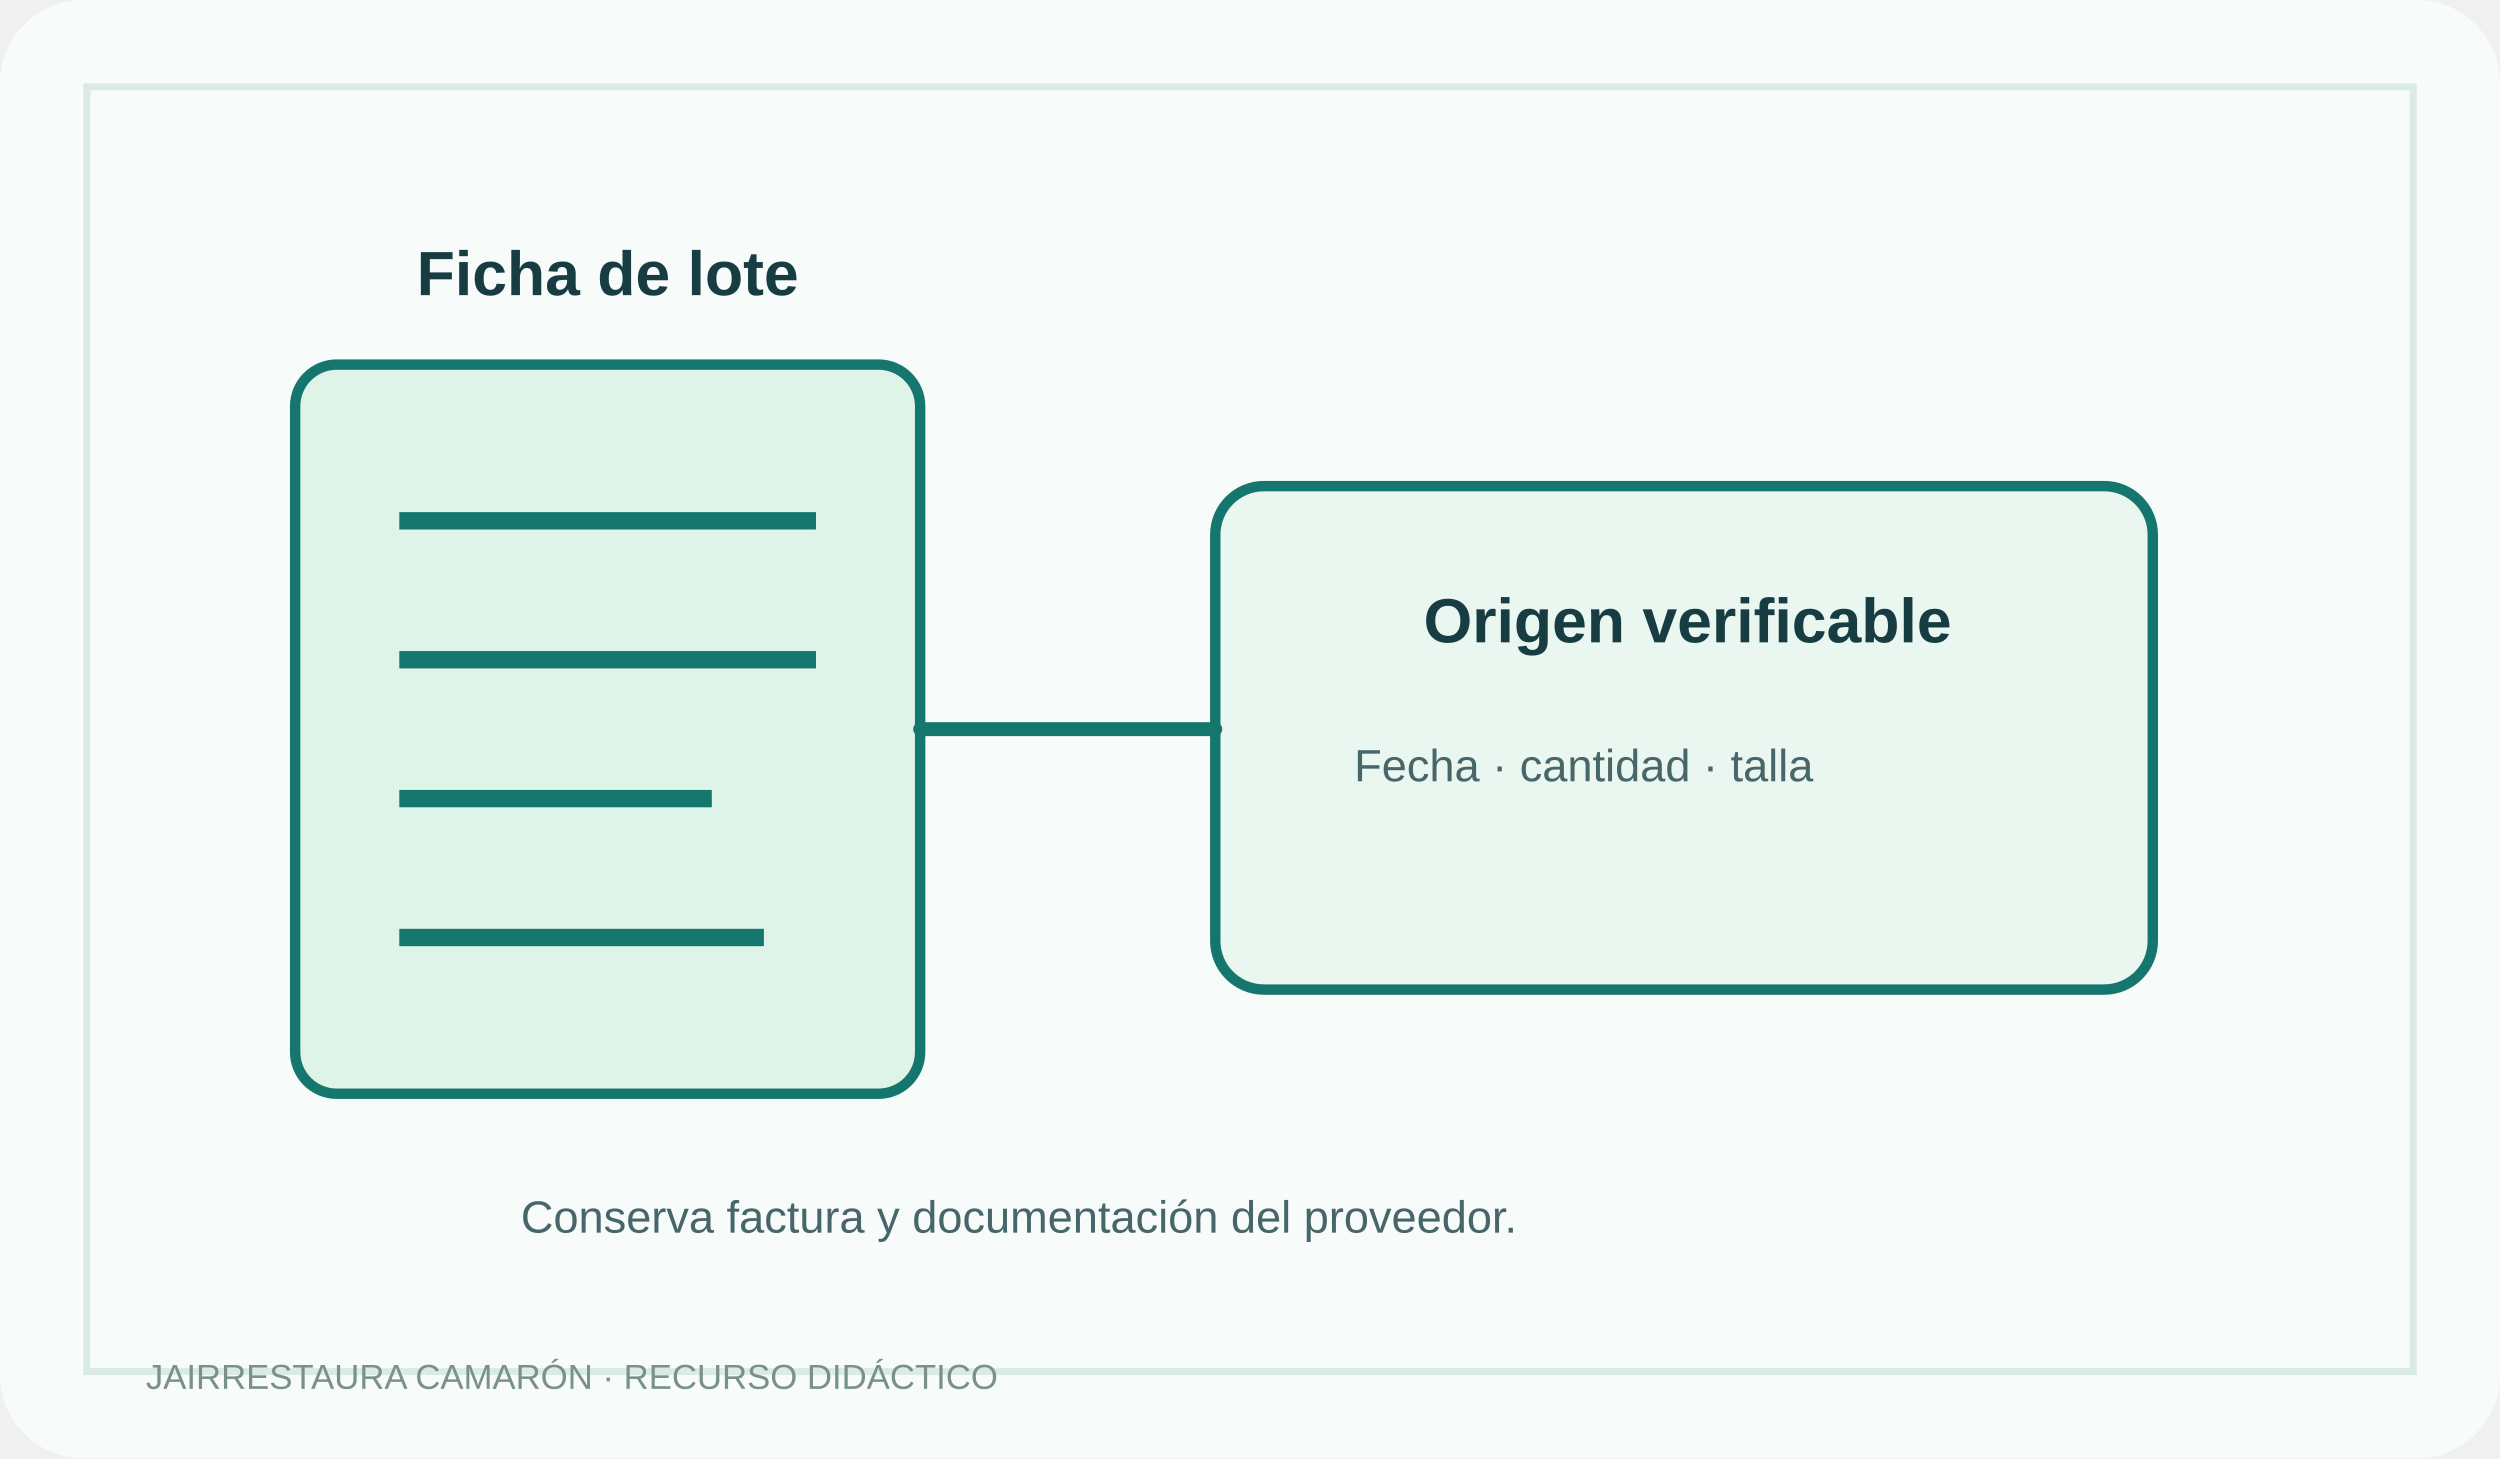
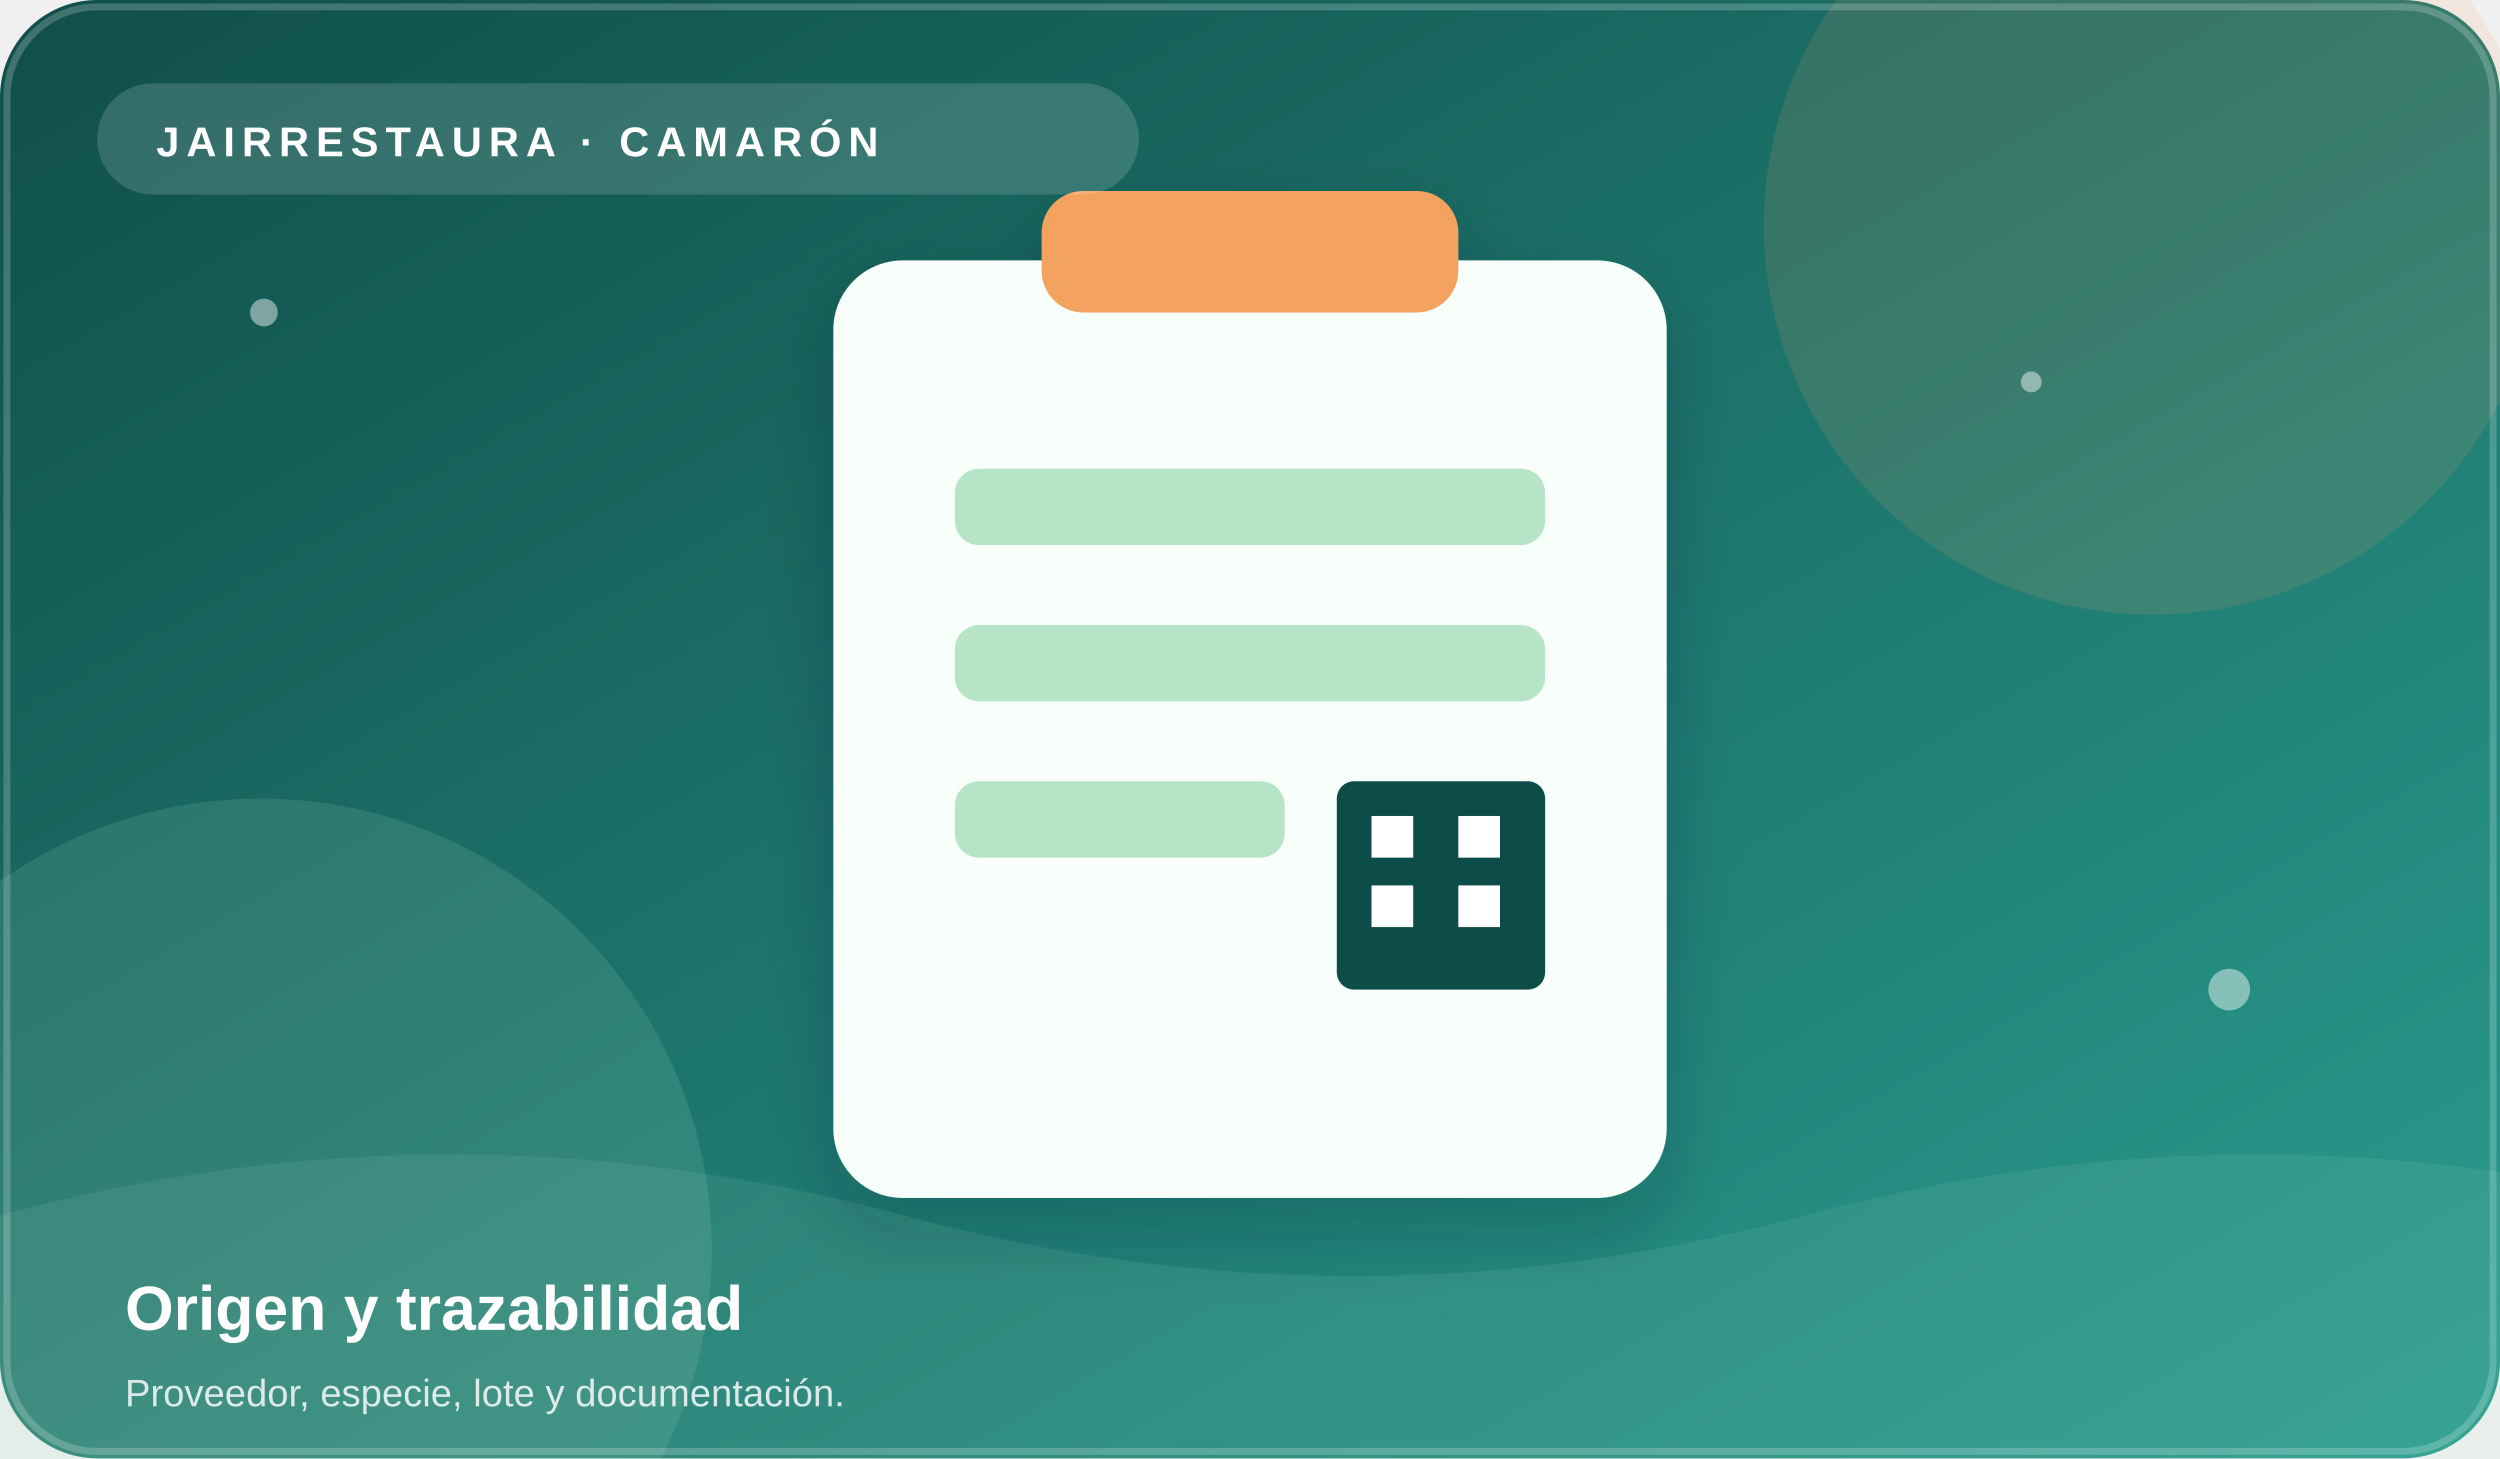
- <svg xmlns="http://www.w3.org/2000/svg" viewBox="0 0 720 420" role="img" aria-label="trace">
-   <rect width="720" height="420" rx="24" fill="#f7fbf9" />
-   <path d="M25 25h670v370H25z" fill="none" stroke="#d9ebe3" stroke-width="2" />
-   <rect x="85" y="105" width="180" height="210" rx="12" fill="#dff4e9" stroke="#14766d" stroke-width="3" />
-   <path d="M115 150 h120 M115 190 h120 M115 230 h90 M115 270 h105" stroke="#14766d" stroke-width="5" />
-   <rect x="350" y="140" width="270" height="145" rx="14" fill="#eaf6f0" stroke="#14766d" stroke-width="3" />
-   <text x="120" y="85" font-family="Arial,sans-serif" font-size="18" font-weight="700" fill="#173c42">Ficha de lote</text>
-   <text x="410" y="185" font-family="Arial,sans-serif" font-size="18" font-weight="700" fill="#173c42">Origen verificable</text>
-   <text x="390" y="225" font-family="Arial,sans-serif" font-size="13" fill="#47666a">Fecha · cantidad · talla</text>
-   <path d="M265 210 L350 210" stroke="#14766d" stroke-width="4" stroke-linecap="round" />
-   <text x="150" y="355" font-family="Arial,sans-serif" font-size="13" fill="#47666a">Conserva factura y documentación del proveedor.</text>
-   <text x="42" y="400" font-family="Arial" font-size="10" fill="#78918a">JAIRRESTAURA CAMARÓN · RECURSO DIDÁCTICO</text>
+ <svg xmlns="http://www.w3.org/2000/svg" viewBox="0 0 720 420" role="img" aria-labelledby="t d">
+   <defs>
+     <linearGradient id="bg" x2="1" y2="1">
+       <stop stop-color="#104e4a" />
+       <stop offset="1" stop-color="#2a9d8f" />
+     </linearGradient>
+     <linearGradient id="water" x2="0" y2="1">
+       <stop stop-color="#b7e4c7" />
+       <stop offset="1" stop-color="#2a9d8f" />
+     </linearGradient>
+     <linearGradient id="gold" x2="1" y2="1">
+       <stop stop-color="#f4a261" />
+       <stop offset="1" stop-color="#e76f51" />
+     </linearGradient>
+     <filter id="shadow">
+       <feDropShadow dx="0" dy="10" stdDeviation="10" flood-color="#032b36" flood-opacity=".24" />
+     </filter>
+   </defs>
+   <rect width="720" height="420" rx="28" fill="url(#bg)" />
+   <circle cx="620" cy="65" r="112" fill="#f4a261" opacity=".13" />
+   <circle cx="75" cy="360" r="130" fill="#b7e4c7" opacity=".13" />
+   <g fill="#fff" opacity=".45">
+     <circle cx="76" cy="90" r="4">
+       <animate attributeName="cy" values="90;70;90" dur="4s" repeatCount="indefinite" />
+     </circle>
+     <circle cx="642" cy="285" r="6">
+       <animate attributeName="cy" values="285;260;285" dur="5s" repeatCount="indefinite" />
+     </circle>
+     <circle cx="585" cy="110" r="3" />
+   </g>
+   <g filter="url(#shadow)">
+     <rect x="240" y="75" width="240" height="270" rx="20" fill="#f8fffb" />
+     <rect x="300" y="55" width="120" height="35" rx="12" fill="#f4a261" />
+     <g fill="#b7e4c7">
+       <rect x="275" y="135" width="170" height="22" rx="7" />
+       <rect x="275" y="180" width="170" height="22" rx="7" />
+       <rect x="275" y="225" width="95" height="22" rx="7" />
+     </g>
+     <g fill="#104e4a">
+       <rect x="385" y="225" width="60" height="60" rx="5" />
+       <path d="M395 235h12v12h-12z M420 235h12v12h-12z M395 255h12v12h-12z M420 255h12v12h-12z" fill="#fff" />
+     </g>
+   </g>
+   <path d="M0 350 Q130 315 260 350 T520 350 T780 350 V420 H0Z" fill="#b7e4c7" opacity=".10" />
+   <rect x="28" y="24" width="300" height="32" rx="16" fill="#fff" fill-opacity=".15" />
+   <text x="45" y="45" fill="#fff" font-family="Arial,sans-serif" font-size="12" font-weight="700" letter-spacing="2">JAIRRESTAURA · CAMARÓN</text>
+   <text x="36" y="383" fill="#fff" font-family="Arial,sans-serif" font-size="18" font-weight="800">Origen y trazabilidad</text>
+   <text x="36" y="405" fill="#fff" fill-opacity=".82" font-family="Arial,sans-serif" font-size="11">Proveedor, especie, lote y documentación.</text>
+   <rect x="2" y="2" width="716" height="416" rx="26" fill="none" stroke="#fff" stroke-opacity=".2" stroke-width="2" />
</svg>
